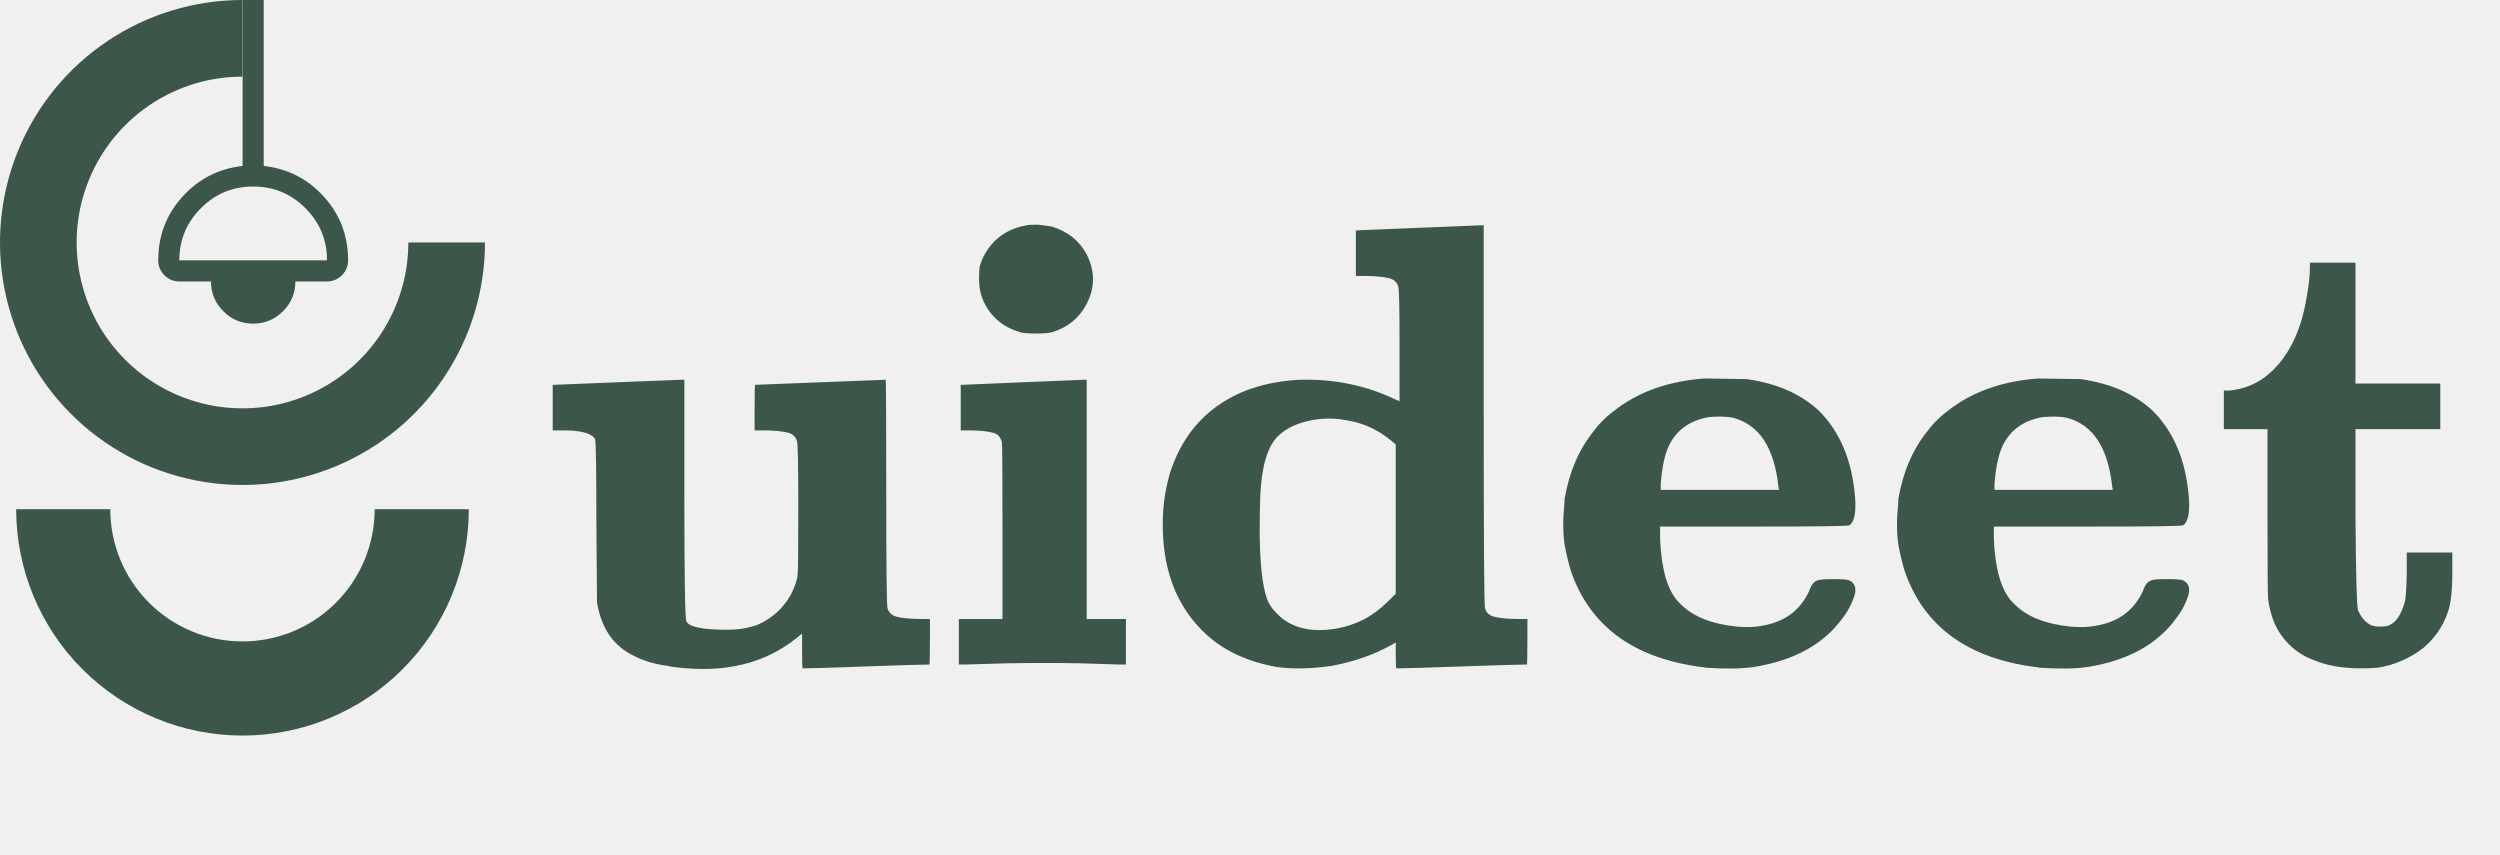
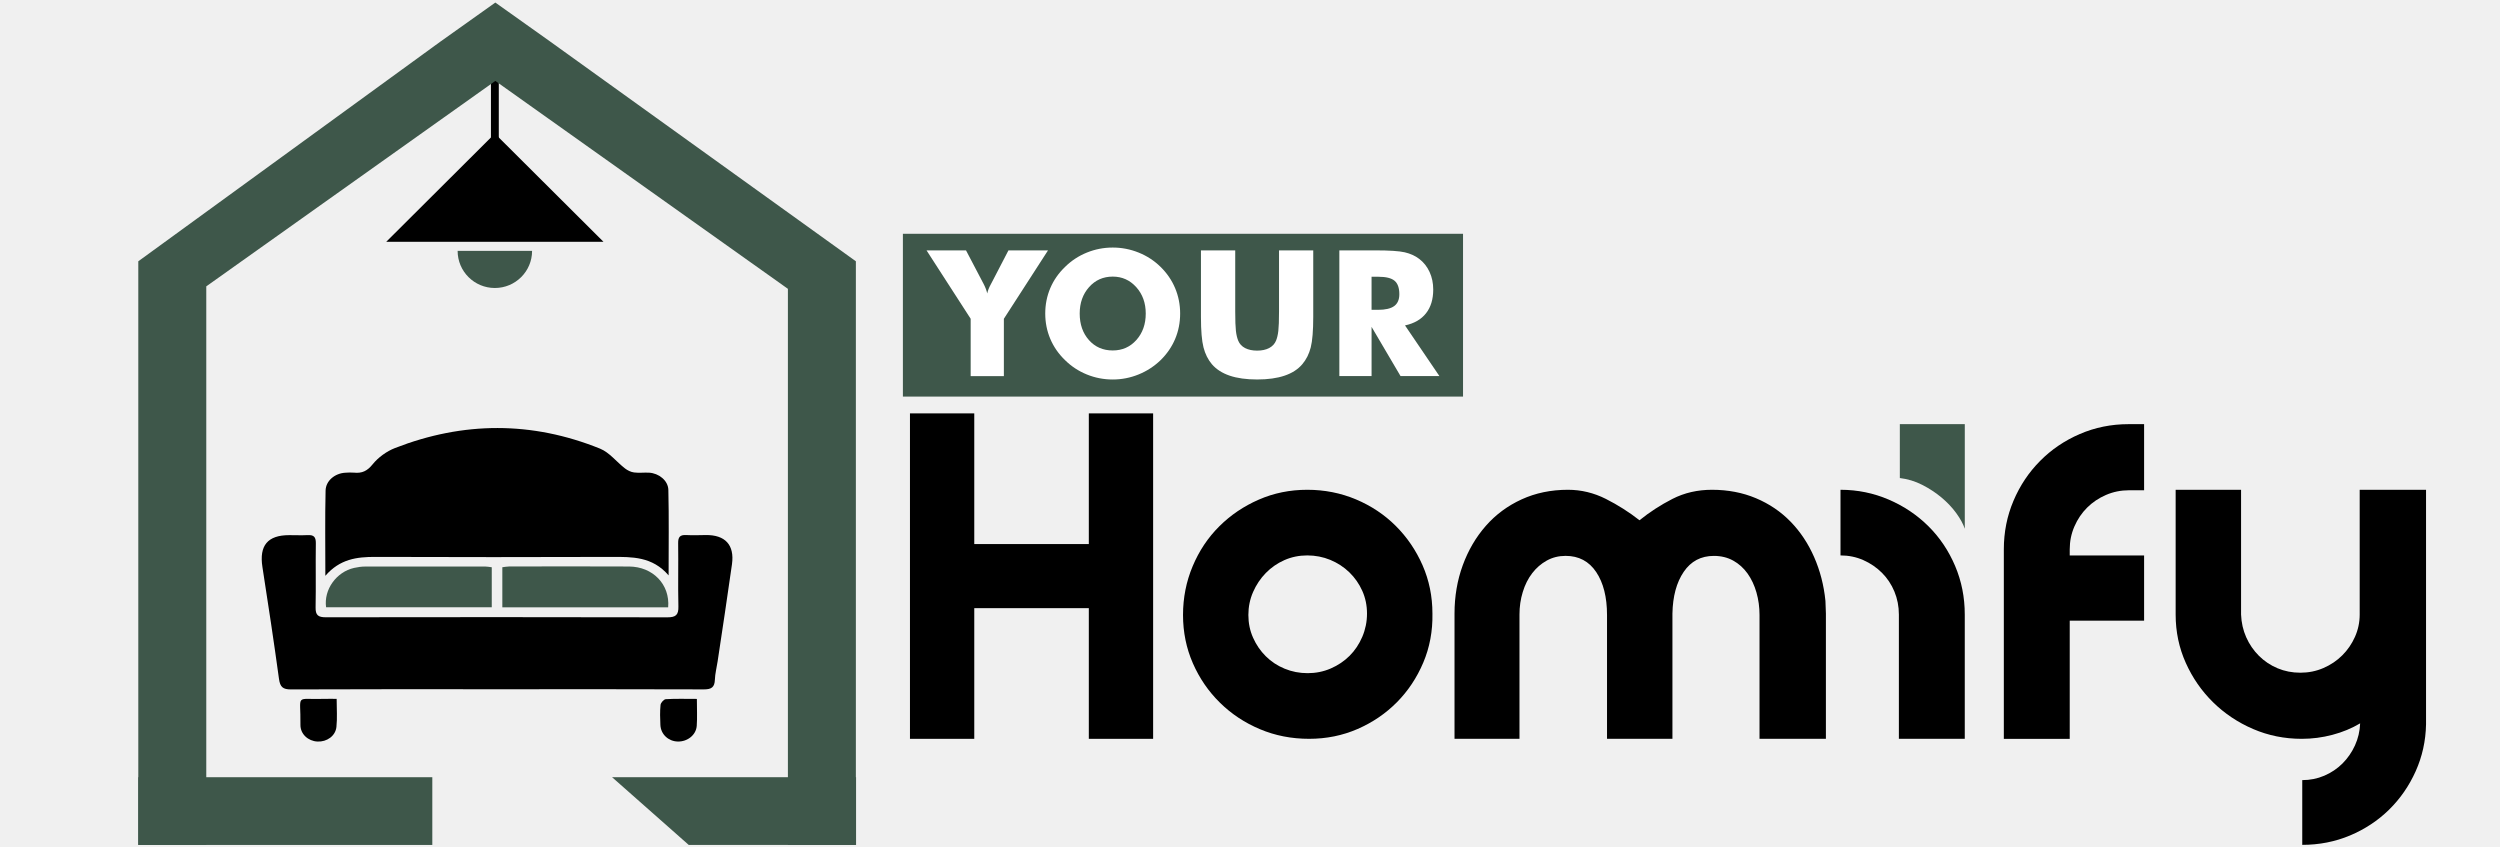
- <svg xmlns="http://www.w3.org/2000/svg" width="158" height="54" viewBox="0 0 158 54" fill="none">
-   <path d="M38.971 24.16C41.744 24.053 43.091 24 43.011 24H43.251V31.08C43.251 36.28 43.291 39 43.371 39.24C43.504 39.613 44.358 39.8 45.931 39.8C46.678 39.8 47.331 39.693 47.891 39.48C48.797 39.08 49.491 38.453 49.971 37.6C50.237 37.093 50.384 36.653 50.411 36.28C50.438 36.147 50.451 34.733 50.451 32.04C50.451 29.4 50.424 28.013 50.371 27.88C50.291 27.613 50.117 27.44 49.851 27.36C49.477 27.253 48.931 27.2 48.211 27.2H47.691V25.76C47.691 24.8 47.704 24.32 47.731 24.32L51.851 24.16C54.571 24.053 55.944 24 55.971 24C55.998 24 56.011 26.373 56.011 31.12C56.011 35.867 56.038 38.307 56.091 38.44C56.171 38.707 56.344 38.88 56.611 38.96C56.984 39.067 57.531 39.12 58.251 39.12H58.771V40.56C58.771 41.52 58.758 42 58.731 42C58.224 42 56.891 42.04 54.731 42.12C52.571 42.2 51.237 42.24 50.731 42.24C50.704 42.24 50.691 41.867 50.691 41.12V40.04L50.451 40.24C49.251 41.227 47.877 41.853 46.331 42.12C45.131 42.333 43.797 42.333 42.331 42.12C42.278 42.093 42.224 42.08 42.171 42.08C41.344 41.973 40.611 41.747 39.971 41.4C38.851 40.84 38.131 39.867 37.811 38.48L37.731 38.08L37.691 33C37.691 29.72 37.664 27.973 37.611 27.76C37.477 27.493 37.078 27.32 36.411 27.24C36.251 27.213 35.931 27.2 35.451 27.2H34.931V25.76V24.32H35.051L38.971 24.16ZM64.878 14.24C64.931 14.213 65.171 14.2 65.598 14.2C66.051 14.253 66.344 14.293 66.478 14.32C67.518 14.64 68.264 15.253 68.718 16.16C68.958 16.667 69.078 17.16 69.078 17.64C69.078 18.147 68.958 18.64 68.718 19.12C68.264 20.053 67.518 20.68 66.478 21C66.238 21.053 65.904 21.08 65.478 21.08C65.024 21.08 64.691 21.053 64.478 21C63.411 20.68 62.651 20.053 62.198 19.12C61.984 18.693 61.878 18.2 61.878 17.64C61.878 17.267 61.891 17 61.918 16.84C62.051 16.36 62.291 15.907 62.638 15.48C63.198 14.813 63.944 14.4 64.878 14.24ZM64.598 24.16C67.264 24.053 68.544 24 68.438 24H68.678V31.56V39.12H69.918H71.158V40.56V42H70.798L68.238 41.92C66.771 41.893 65.251 41.893 63.678 41.92L60.958 42H60.598V40.56V39.12H61.998H63.358V33.64C63.358 29.933 63.344 28.027 63.318 27.92C63.211 27.6 63.038 27.413 62.798 27.36C62.424 27.253 61.891 27.2 61.198 27.2H60.718V25.76V24.32H60.838L64.598 24.16ZM89.611 14.4C92.278 14.293 93.585 14.24 93.531 14.24H93.771V26.24C93.771 34.24 93.798 38.307 93.851 38.44C93.931 38.707 94.105 38.88 94.371 38.96C94.745 39.067 95.291 39.12 96.011 39.12H96.531V40.56C96.531 41.52 96.518 42 96.491 42C95.984 42 94.611 42.04 92.371 42.12C90.131 42.2 88.758 42.24 88.251 42.24C88.225 42.24 88.211 41.96 88.211 41.4V40.6L88.011 40.72C86.891 41.36 85.611 41.813 84.171 42.08C82.918 42.267 81.771 42.293 80.731 42.16C78.758 41.813 77.184 41.053 76.011 39.88C74.251 38.147 73.411 35.773 73.491 32.76C73.518 31.72 73.691 30.693 74.011 29.68C74.865 27.227 76.478 25.547 78.851 24.64C78.931 24.613 79.011 24.587 79.091 24.56C80.025 24.24 81.051 24.053 82.171 24C84.305 23.947 86.278 24.347 88.091 25.2L88.451 25.36V21.84C88.451 19.493 88.424 18.253 88.371 18.12C88.291 17.853 88.118 17.68 87.851 17.6C87.478 17.493 86.931 17.44 86.211 17.44H85.691V16V14.56H85.811C85.678 14.56 86.945 14.507 89.611 14.4ZM85.091 26.56C84.558 26.453 83.998 26.427 83.411 26.48C82.238 26.613 81.344 26.987 80.731 27.6C80.091 28.267 79.731 29.507 79.651 31.32C79.624 31.96 79.611 32.773 79.611 33.76C79.638 36.133 79.865 37.64 80.291 38.28C80.371 38.413 80.478 38.547 80.611 38.68C81.491 39.667 82.784 40.013 84.491 39.72C85.078 39.613 85.638 39.427 86.171 39.16C86.731 38.867 87.251 38.48 87.731 38L88.211 37.52V32.8V28.08L88.011 27.92C87.131 27.173 86.158 26.72 85.091 26.56ZM107.718 23.92L110.398 23.96C112.291 24.227 113.811 24.893 114.958 25.96C116.291 27.293 117.051 29.107 117.238 31.4C117.318 32.387 117.198 32.987 116.878 33.2C116.771 33.253 114.745 33.28 110.798 33.28H104.918V34.08C104.998 35.947 105.371 37.253 106.038 38C106.091 38.053 106.158 38.12 106.238 38.2C107.011 38.973 108.185 39.44 109.758 39.6C110.371 39.653 110.878 39.64 111.278 39.56C112.718 39.347 113.731 38.627 114.318 37.4C114.345 37.32 114.371 37.253 114.398 37.2C114.531 36.853 114.745 36.667 115.038 36.64C115.171 36.613 115.438 36.6 115.838 36.6C116.425 36.6 116.771 36.627 116.878 36.68C117.198 36.84 117.318 37.12 117.238 37.52C117.078 38.08 116.811 38.6 116.438 39.08C115.238 40.733 113.358 41.76 110.798 42.16C110.051 42.267 109.051 42.28 107.798 42.2C107.718 42.173 107.638 42.16 107.558 42.16C103.238 41.6 100.478 39.573 99.278 36.08C99.118 35.547 98.985 34.987 98.878 34.4C98.771 33.653 98.771 32.773 98.878 31.76C98.878 31.68 98.878 31.613 98.878 31.56C99.171 29.827 99.798 28.373 100.758 27.2C101.105 26.72 101.611 26.24 102.278 25.76C103.745 24.693 105.558 24.08 107.718 23.92ZM109.518 26.4C109.118 26.32 108.611 26.307 107.998 26.36C106.798 26.573 105.958 27.173 105.478 28.16C105.211 28.72 105.038 29.533 104.958 30.6V30.96H108.678H112.438L112.398 30.76C112.131 28.28 111.171 26.827 109.518 26.4ZM128.812 23.92L131.492 23.96C133.385 24.227 134.905 24.893 136.052 25.96C137.385 27.293 138.145 29.107 138.332 31.4C138.412 32.387 138.292 32.987 137.972 33.2C137.865 33.253 135.838 33.28 131.892 33.28H126.012V34.08C126.092 35.947 126.465 37.253 127.132 38C127.185 38.053 127.252 38.12 127.332 38.2C128.105 38.973 129.278 39.44 130.852 39.6C131.465 39.653 131.972 39.64 132.372 39.56C133.812 39.347 134.825 38.627 135.412 37.4C135.438 37.32 135.465 37.253 135.492 37.2C135.625 36.853 135.838 36.667 136.132 36.64C136.265 36.613 136.532 36.6 136.932 36.6C137.518 36.6 137.865 36.627 137.972 36.68C138.292 36.84 138.412 37.12 138.332 37.52C138.172 38.08 137.905 38.6 137.532 39.08C136.332 40.733 134.452 41.76 131.892 42.16C131.145 42.267 130.145 42.28 128.892 42.2C128.812 42.173 128.732 42.16 128.652 42.16C124.332 41.6 121.572 39.573 120.372 36.08C120.212 35.547 120.078 34.987 119.972 34.4C119.865 33.653 119.865 32.773 119.972 31.76C119.972 31.68 119.972 31.613 119.972 31.56C120.265 29.827 120.892 28.373 121.852 27.2C122.198 26.72 122.705 26.24 123.372 25.76C124.838 24.693 126.652 24.08 128.812 23.92ZM130.612 26.4C130.212 26.32 129.705 26.307 129.092 26.36C127.892 26.573 127.052 27.173 126.572 28.16C126.305 28.72 126.132 29.533 126.052 30.6V30.96H129.772H133.532L133.492 30.76C133.225 28.28 132.265 26.827 130.612 26.4ZM145.986 16.84V16.6H147.426H148.866V20.4V24.24H151.546H154.226V25.68V27.12H151.546H148.866V32.56C148.892 36.32 148.946 38.32 149.026 38.56C149.026 38.587 149.066 38.667 149.146 38.8C149.306 39.12 149.546 39.36 149.866 39.52C149.999 39.573 150.199 39.6 150.466 39.6C150.732 39.6 150.906 39.573 150.986 39.52C151.412 39.36 151.746 38.867 151.986 38.04C152.039 37.853 152.079 37.28 152.106 36.32V34.92H153.546H154.986V36.2C154.986 37.32 154.892 38.147 154.706 38.68C154.412 39.56 153.892 40.32 153.146 40.96C152.266 41.627 151.306 42.04 150.266 42.2C150.026 42.227 149.612 42.24 149.026 42.24C147.932 42.213 147.039 42.053 146.346 41.76C145.466 41.467 144.746 40.933 144.186 40.16C143.759 39.573 143.479 38.813 143.346 37.88C143.319 37.747 143.306 35.893 143.306 32.32V27.12H141.946H140.546V25.92V24.68H140.906C141.759 24.6 142.519 24.307 143.186 23.8C144.546 22.733 145.412 21.053 145.786 18.76C145.919 18.04 145.986 17.4 145.986 16.84Z" fill="#3D564A" />
-   <path d="M30.651 15.325C30.651 18.357 29.752 21.32 28.068 23.84C26.384 26.36 23.991 28.324 21.19 29.484C18.39 30.644 15.308 30.948 12.336 30.356C9.363 29.765 6.632 28.305 4.489 26.162C2.345 24.019 0.886 21.288 0.294 18.315C-0.297 15.342 0.007 12.261 1.167 9.461C2.327 6.66 4.291 4.267 6.811 2.583C9.331 0.899 12.294 -3.61454e-08 15.325 0V4.844C13.252 4.844 11.226 5.458 9.502 6.61C7.778 7.762 6.435 9.399 5.642 11.314C4.848 13.229 4.641 15.337 5.045 17.37C5.449 19.404 6.448 21.271 7.914 22.737C9.38 24.203 11.247 25.201 13.28 25.606C15.314 26.01 17.421 25.803 19.337 25.009C21.252 24.216 22.889 22.872 24.041 21.149C25.192 19.425 25.807 17.399 25.807 15.325H30.651Z" fill="#3D564A" />
-   <mask id="mask0_318_18" style="mask-type:alpha" maskUnits="userSpaceOnUse" x="7" y="0" width="16" height="22">
-     <rect x="7" width="16" height="22" fill="#D9D9D9" />
-   </mask>
-   <g mask="url(#mask0_318_18)">
-     <path d="M16 20.454C15.267 20.454 14.639 20.193 14.117 19.671C13.594 19.149 13.333 18.521 13.333 17.788H11.333C10.967 17.788 10.653 17.657 10.392 17.396C10.131 17.135 10 16.821 10 16.454C10 14.899 10.511 13.557 11.533 12.43C12.556 11.302 13.822 10.655 15.333 10.488V0H16.667V10.488C18.178 10.655 19.444 11.302 20.467 12.43C21.489 13.557 22 14.899 22 16.454C22 16.821 21.869 17.135 21.608 17.396C21.347 17.657 21.033 17.788 20.667 17.788H18.667C18.667 18.521 18.406 19.149 17.883 19.671C17.361 20.193 16.733 20.454 16 20.454ZM11.333 16.454H20.667C20.667 15.166 20.211 14.066 19.3 13.155C18.389 12.243 17.289 11.788 16 11.788C14.711 11.788 13.611 12.243 12.7 13.155C11.789 14.066 11.333 15.166 11.333 16.454Z" fill="#3D564A" />
-   </g>
-   <path d="M29.629 32.183C29.629 35.977 28.122 39.615 25.44 42.298C22.757 44.98 19.119 46.487 15.325 46.487C11.532 46.487 7.894 44.98 5.211 42.298C2.529 39.615 1.022 35.977 1.022 32.183L6.971 32.183C6.971 34.399 7.851 36.524 9.418 38.091C10.985 39.658 13.11 40.538 15.325 40.538C17.541 40.538 19.666 39.658 21.233 38.091C22.8 36.524 23.68 34.399 23.68 32.183H29.629Z" fill="#3D564A" />
+ <svg xmlns="http://www.w3.org/2000/svg" width="192" height="65" viewBox="0 0 192 65" fill="none">
+   <path d="M35.146 19.269C35.146 20.842 36.426 22.118 38.005 22.118C39.584 22.118 40.864 20.842 40.864 19.269H38.005H35.146Z" fill="#3E574A" />
+   <path d="M38.005 10.258L29.664 18.569H35.146H38.005H40.864H46.346L38.005 10.258Z" fill="black" />
+   <path d="M38.307 4.826H37.704V15.688H38.307V4.826Z" fill="black" />
+   <path d="M38.141 52.934C32.879 52.934 27.614 52.922 22.352 52.948C21.727 52.951 21.512 52.764 21.427 52.144C21.034 49.273 20.599 46.408 20.154 43.544C19.898 41.899 20.555 41.097 22.216 41.099C22.69 41.099 23.166 41.119 23.639 41.096C24.104 41.072 24.262 41.245 24.256 41.719C24.232 43.361 24.27 45.005 24.238 46.647C24.226 47.253 24.443 47.409 25.027 47.407C33.768 47.392 42.511 47.392 51.251 47.411C51.904 47.412 52.117 47.227 52.101 46.574C52.062 44.954 52.107 43.332 52.082 41.712C52.074 41.236 52.234 41.067 52.701 41.092C53.197 41.118 53.694 41.1 54.191 41.092C55.69 41.068 56.422 41.846 56.216 43.331C55.869 45.824 55.483 48.312 55.112 50.802C55.043 51.269 54.919 51.731 54.903 52.2C54.882 52.784 54.637 52.946 54.064 52.945C48.914 52.924 43.765 52.934 38.614 52.934C38.458 52.934 38.299 52.934 38.141 52.934Z" fill="black" />
+   <path d="M24.987 44.222C24.987 41.891 24.955 39.783 25.005 37.677C25.022 36.909 25.734 36.349 26.518 36.305C26.744 36.292 26.971 36.278 27.195 36.3C27.798 36.36 28.2 36.179 28.616 35.662C29.048 35.126 29.69 34.661 30.336 34.409C35.581 32.363 40.854 32.343 46.083 34.455C46.808 34.749 47.352 35.476 48 35.976C48.197 36.128 48.451 36.252 48.694 36.284C49.072 36.335 49.461 36.281 49.843 36.301C50.59 36.341 51.312 36.898 51.33 37.626C51.381 39.752 51.349 41.877 51.349 44.19C50.099 42.733 48.544 42.767 46.971 42.771C40.92 42.79 34.869 42.794 28.819 42.77C27.413 42.767 26.109 42.926 24.987 44.222Z" fill="black" />
+   <path d="M51.315 46.645C47.058 46.645 42.843 46.645 38.579 46.645C38.579 45.614 38.579 44.614 38.579 43.564C38.752 43.544 38.923 43.508 39.094 43.506C42.166 43.503 45.239 43.49 48.309 43.508C50.144 43.519 51.466 44.89 51.315 46.645Z" fill="#3E574A" />
+   <path d="M37.767 43.565C37.767 44.597 37.767 45.596 37.767 46.638C33.499 46.638 29.269 46.638 25.043 46.638C24.856 45.281 25.831 43.924 27.195 43.615C27.479 43.551 27.776 43.51 28.066 43.51C31.136 43.503 34.206 43.506 37.277 43.51C37.431 43.51 37.583 43.543 37.767 43.565Z" fill="#3E574A" />
+   <path d="M53.52 53.676C53.52 54.443 53.555 55.094 53.51 55.739C53.462 56.447 52.795 56.969 52.048 56.95C51.333 56.932 50.752 56.393 50.718 55.685C50.694 55.169 50.678 54.647 50.73 54.136C50.746 53.971 50.984 53.705 51.133 53.697C51.894 53.651 52.661 53.676 53.52 53.676Z" fill="black" />
+   <path d="M25.855 53.672C25.855 54.45 25.91 55.145 25.838 55.826C25.765 56.526 25.101 56.985 24.381 56.951C23.671 56.918 23.062 56.379 23.074 55.665C23.11 53.211 22.594 53.752 24.917 53.673C25.203 53.664 25.491 53.672 25.855 53.672Z" fill="black" />
+   <path d="M100.395 37.615C101.72 37.615 102.968 37.862 104.138 38.353C105.306 38.846 106.325 39.523 107.192 40.388C108.059 41.252 108.747 42.261 109.253 43.414C109.758 44.566 110.011 45.803 110.011 47.124C110.035 48.469 109.8 49.724 109.307 50.888C108.813 52.053 108.138 53.067 107.283 53.931C106.427 54.796 105.421 55.481 104.266 55.985C103.109 56.489 101.867 56.741 100.542 56.741C99.192 56.741 97.934 56.495 96.765 56.002C95.595 55.51 94.571 54.832 93.693 53.968C92.813 53.104 92.12 52.095 91.614 50.942C91.109 49.789 90.856 48.552 90.856 47.232C90.856 45.912 91.102 44.662 91.597 43.485C92.09 42.309 92.771 41.288 93.64 40.424C94.507 39.56 95.52 38.874 96.677 38.371C97.827 37.867 99.069 37.615 100.395 37.615ZM100.43 51.699C101.056 51.699 101.648 51.58 102.202 51.339C102.755 51.1 103.237 50.775 103.648 50.367C104.058 49.958 104.382 49.472 104.624 48.908C104.864 48.343 104.986 47.749 104.986 47.125C104.986 46.5 104.866 45.918 104.624 45.378C104.382 44.837 104.051 44.364 103.63 43.954C103.208 43.546 102.72 43.229 102.166 42.999C101.611 42.771 101.021 42.656 100.395 42.656C99.77 42.656 99.184 42.778 98.642 43.017C98.099 43.257 97.624 43.587 97.213 44.007C96.803 44.428 96.478 44.914 96.237 45.465C95.995 46.019 95.875 46.607 95.875 47.23C95.875 47.855 95.995 48.437 96.237 48.978C96.477 49.518 96.802 49.992 97.213 50.4C97.622 50.808 98.104 51.127 98.659 51.355C99.213 51.585 99.803 51.699 100.43 51.699Z" fill="black" />
+   <path d="M140.194 46.151C140.194 46.295 140.2 46.452 140.211 46.62C140.222 46.789 140.229 46.956 140.229 47.124V56.741H135.131V47.23C135.131 46.631 135.053 46.054 134.896 45.502C134.739 44.95 134.51 44.464 134.21 44.043C133.909 43.624 133.541 43.292 133.107 43.053C132.674 42.814 132.179 42.693 131.624 42.693C130.635 42.693 129.864 43.101 129.31 43.917C128.755 44.734 128.467 45.803 128.443 47.124V56.741H123.419V47.23C123.419 45.861 123.142 44.762 122.589 43.935C122.034 43.106 121.251 42.691 120.238 42.691C119.709 42.691 119.226 42.811 118.792 43.052C118.358 43.292 117.984 43.616 117.672 44.024C117.358 44.432 117.117 44.912 116.949 45.465C116.779 46.019 116.696 46.594 116.696 47.195V56.741H111.707V47.124C111.707 45.803 111.918 44.566 112.339 43.414C112.76 42.261 113.352 41.252 114.11 40.388C114.869 39.523 115.786 38.844 116.858 38.353C117.93 37.862 119.117 37.615 120.419 37.615C121.432 37.615 122.402 37.849 123.33 38.316C124.258 38.785 125.118 39.332 125.914 39.956C126.685 39.332 127.528 38.785 128.443 38.316C129.358 37.848 130.371 37.615 131.48 37.615C132.709 37.615 133.835 37.832 134.861 38.264C135.885 38.696 136.771 39.297 137.518 40.066C138.266 40.834 138.867 41.739 139.326 42.785C139.784 43.828 140.074 44.95 140.194 46.151Z" fill="black" />
+   <path d="M141.352 37.615C142.653 37.615 143.888 37.867 145.058 38.371C146.226 38.874 147.245 39.56 148.112 40.424C148.979 41.288 149.661 42.304 150.154 43.468C150.648 44.633 150.894 45.875 150.894 47.195V56.741H145.834V47.195C145.834 46.57 145.718 45.984 145.49 45.43C145.261 44.879 144.941 44.397 144.531 43.989C144.122 43.581 143.646 43.257 143.104 43.017C142.562 42.778 141.978 42.656 141.35 42.656V37.615H141.352Z" fill="black" />
+   <path d="M150.894 40.604C150.774 40.244 150.557 39.849 150.245 39.415C149.931 38.983 149.552 38.581 149.106 38.208C148.659 37.837 148.166 37.511 147.624 37.236C147.082 36.96 146.509 36.786 145.907 36.713V32.571H150.896V40.604H150.894Z" fill="#3E574A" />
+   <path d="M164.667 32.572V37.652H163.51C162.883 37.652 162.293 37.773 161.739 38.012C161.184 38.253 160.702 38.576 160.293 38.984C159.883 39.393 159.557 39.873 159.317 40.426C159.075 40.979 158.955 41.567 158.955 42.191V42.659H164.667V47.666H158.955V56.744H153.894V42.191C153.894 40.871 154.141 39.627 154.635 38.463C155.128 37.298 155.809 36.277 156.678 35.402C157.545 34.525 158.563 33.835 159.733 33.331C160.901 32.827 162.149 32.575 163.473 32.575H164.667V32.572Z" fill="black" />
+   <path d="M186.32 37.615V55.626C186.296 56.898 186.03 58.099 185.525 59.228C185.019 60.357 184.338 61.34 183.482 62.182C182.626 63.022 181.626 63.682 180.482 64.164C179.336 64.644 178.114 64.885 176.813 64.885V59.913C177.414 59.913 177.982 59.799 178.512 59.571C179.042 59.343 179.506 59.03 179.904 58.635C180.301 58.238 180.621 57.775 180.862 57.248C181.102 56.72 181.235 56.156 181.259 55.554C180.608 55.939 179.898 56.234 179.126 56.436C178.355 56.64 177.571 56.742 176.776 56.742C175.45 56.742 174.203 56.49 173.035 55.987C171.866 55.483 170.842 54.797 169.963 53.933C169.083 53.069 168.384 52.06 167.867 50.907C167.349 49.754 167.09 48.517 167.09 47.197V37.615H172.114V47.197C172.138 47.822 172.27 48.404 172.51 48.944C172.75 49.485 173.077 49.958 173.486 50.367C173.896 50.775 174.371 51.093 174.915 51.322C175.458 51.55 176.042 51.664 176.669 51.664C177.294 51.664 177.886 51.545 178.44 51.304C178.994 51.065 179.475 50.74 179.886 50.331C180.296 49.923 180.621 49.45 180.862 48.909C181.102 48.369 181.224 47.798 181.224 47.199V37.617H186.32V37.615Z" fill="black" />
+   <path d="M74.824 31.748H69.885V56.742H74.824V31.748Z" fill="black" />
+   <path d="M88.56 31.748H83.621V56.742H88.56V31.748Z" fill="black" />
+   <path d="M87.983 46.706V41.784H71.018V46.706H87.983Z" fill="black" />
+   <path d="M42.275 3.206H42.277L38.043 0.197L38.042 0.199L38.04 0.197L33.808 3.206L10.621 20.067V25.702V64.892H15.842V21.992L38.042 6.214L60.511 22.182V64.892H65.731V25.893V20.067L42.275 3.206Z" fill="#3E574A" />
+   <path d="M33.202 64.892V59.69L10.621 59.69V64.892H33.202Z" fill="#3E574A" />
+   <path d="M52.896 64.892L47.008 59.69H65.746V64.892H52.896Z" fill="#3E574A" />
+   <path d="M112.361 17.955H69.342V30.458H112.361V17.955Z" fill="#3E574A" />
+   <path d="M74.547 28.887V24.481L71.158 19.229H74.19L75.494 21.716C75.504 21.729 75.517 21.753 75.534 21.79C75.67 22.049 75.766 22.298 75.819 22.536C75.864 22.32 75.958 22.081 76.104 21.817C76.131 21.769 76.149 21.735 76.157 21.718L77.448 19.231H80.486L77.097 24.482V28.889H74.547V28.887Z" fill="white" />
+   <path d="M90.635 24.079C90.635 24.774 90.507 25.425 90.251 26.032C89.995 26.64 89.622 27.182 89.132 27.662C88.638 28.137 88.073 28.503 87.438 28.76C86.803 29.017 86.142 29.146 85.459 29.146C84.766 29.146 84.102 29.017 83.47 28.76C82.837 28.503 82.28 28.137 81.798 27.662C81.299 27.182 80.921 26.636 80.662 26.026C80.404 25.415 80.275 24.766 80.275 24.079C80.275 23.389 80.404 22.738 80.662 22.129C80.92 21.52 81.299 20.976 81.798 20.497C82.28 20.021 82.837 19.655 83.47 19.398C84.104 19.141 84.766 19.012 85.459 19.012C86.147 19.012 86.811 19.141 87.448 19.398C88.086 19.655 88.648 20.021 89.132 20.497C89.617 20.972 89.99 21.515 90.248 22.126C90.505 22.737 90.635 23.389 90.635 24.079ZM85.457 26.915C86.19 26.915 86.795 26.648 87.275 26.11C87.753 25.573 87.993 24.897 87.993 24.079C87.993 23.271 87.75 22.595 87.265 22.054C86.781 21.514 86.177 21.243 85.457 21.243C84.725 21.243 84.118 21.512 83.64 22.051C83.161 22.59 82.921 23.266 82.921 24.079C82.921 24.907 83.158 25.586 83.63 26.118C84.102 26.649 84.712 26.915 85.457 26.915Z" fill="white" />
+   <path d="M92.23 19.229H94.865V23.926C94.865 24.616 94.883 25.112 94.918 25.413C94.953 25.715 95.013 25.967 95.097 26.169C95.198 26.415 95.376 26.603 95.627 26.734C95.878 26.863 96.185 26.928 96.547 26.928C96.909 26.928 97.214 26.863 97.464 26.734C97.713 26.604 97.891 26.416 97.997 26.169C98.08 25.967 98.141 25.715 98.176 25.413C98.211 25.112 98.229 24.616 98.229 23.926V23.266V19.229H100.857V24.336C100.857 25.396 100.793 26.177 100.665 26.681C100.537 27.185 100.321 27.614 100.017 27.971C99.686 28.363 99.232 28.656 98.654 28.851C98.077 29.047 97.374 29.144 96.549 29.144C95.718 29.144 95.016 29.047 94.44 28.851C93.864 28.655 93.408 28.361 93.073 27.971C92.773 27.615 92.558 27.185 92.429 26.681C92.299 26.177 92.233 25.396 92.233 24.336V23.333V19.229H92.23Z" fill="white" />
+   <path d="M102.862 28.887V19.229H105.622C106.704 19.229 107.458 19.278 107.883 19.377C108.309 19.476 108.677 19.642 108.985 19.875C109.334 20.138 109.602 20.476 109.79 20.884C109.978 21.292 110.072 21.743 110.072 22.236C110.072 22.984 109.888 23.591 109.518 24.06C109.15 24.529 108.613 24.84 107.905 24.992L110.547 28.884H107.562L105.337 25.104V28.884H102.862V28.887ZM105.337 23.795H105.827C106.397 23.795 106.813 23.698 107.075 23.505C107.337 23.312 107.469 23.008 107.469 22.595C107.469 22.112 107.346 21.767 107.101 21.561C106.856 21.357 106.445 21.255 105.865 21.255H105.336V23.795H105.337Z" fill="white" />
</svg>
